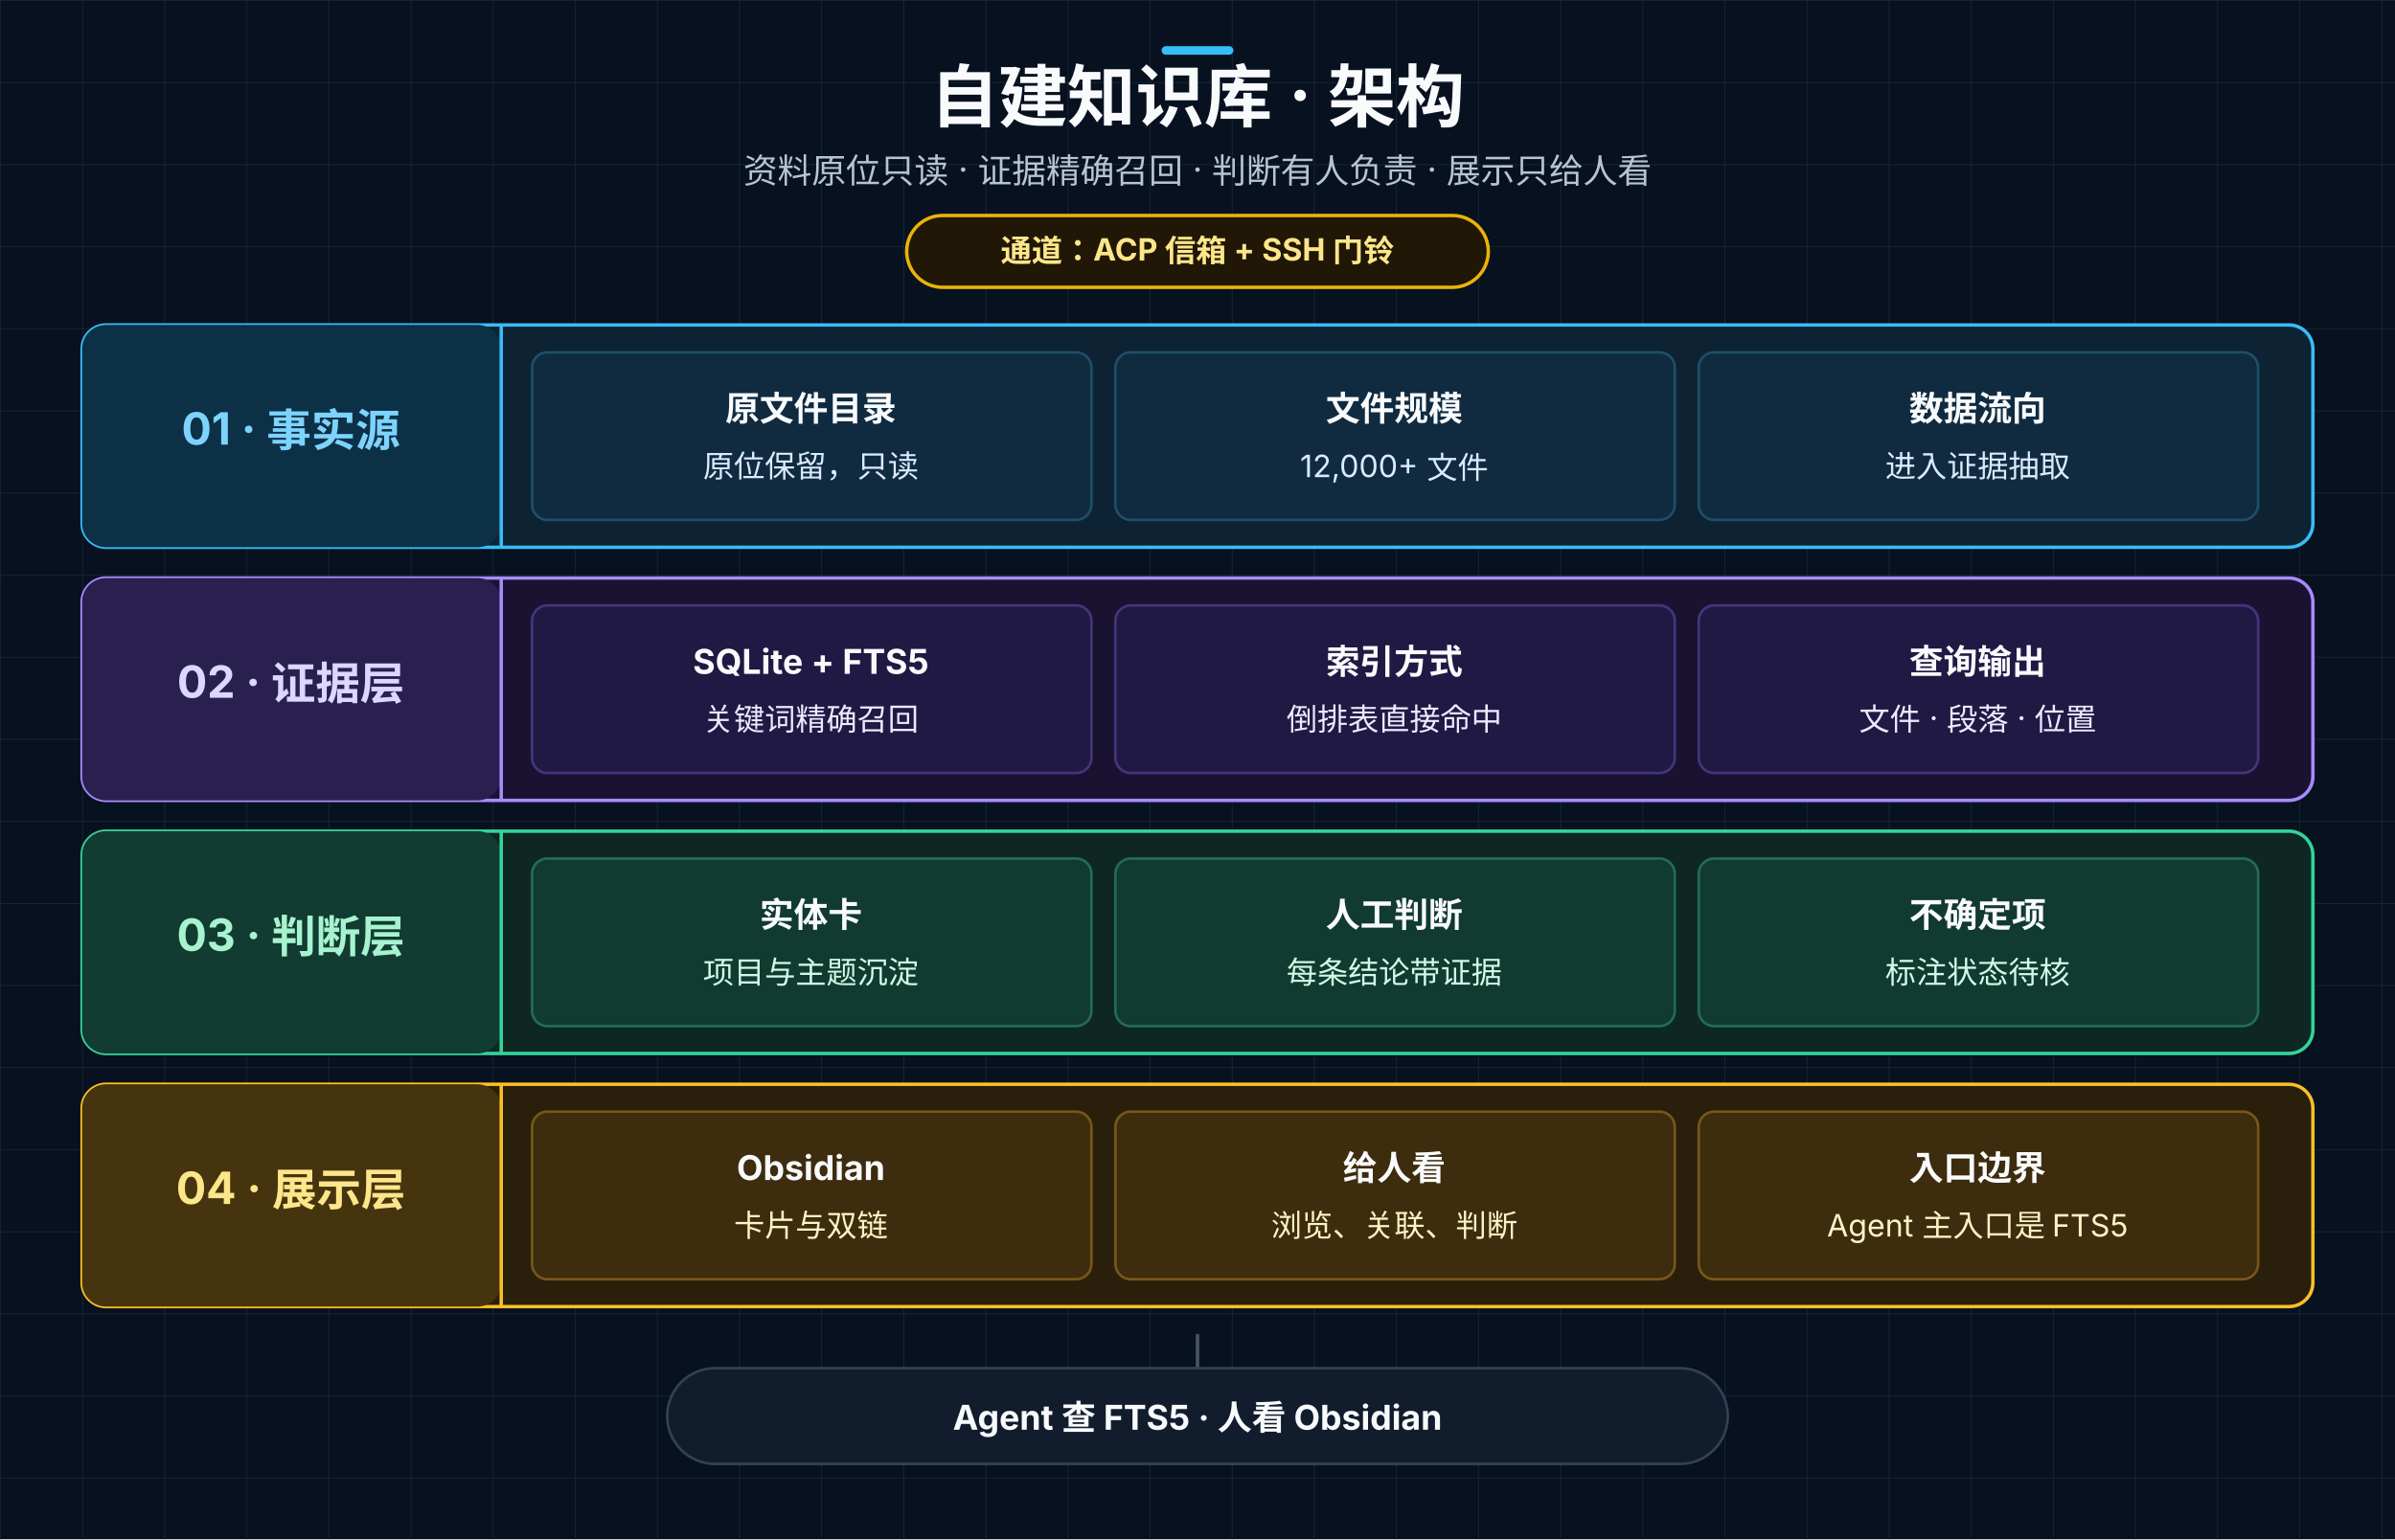
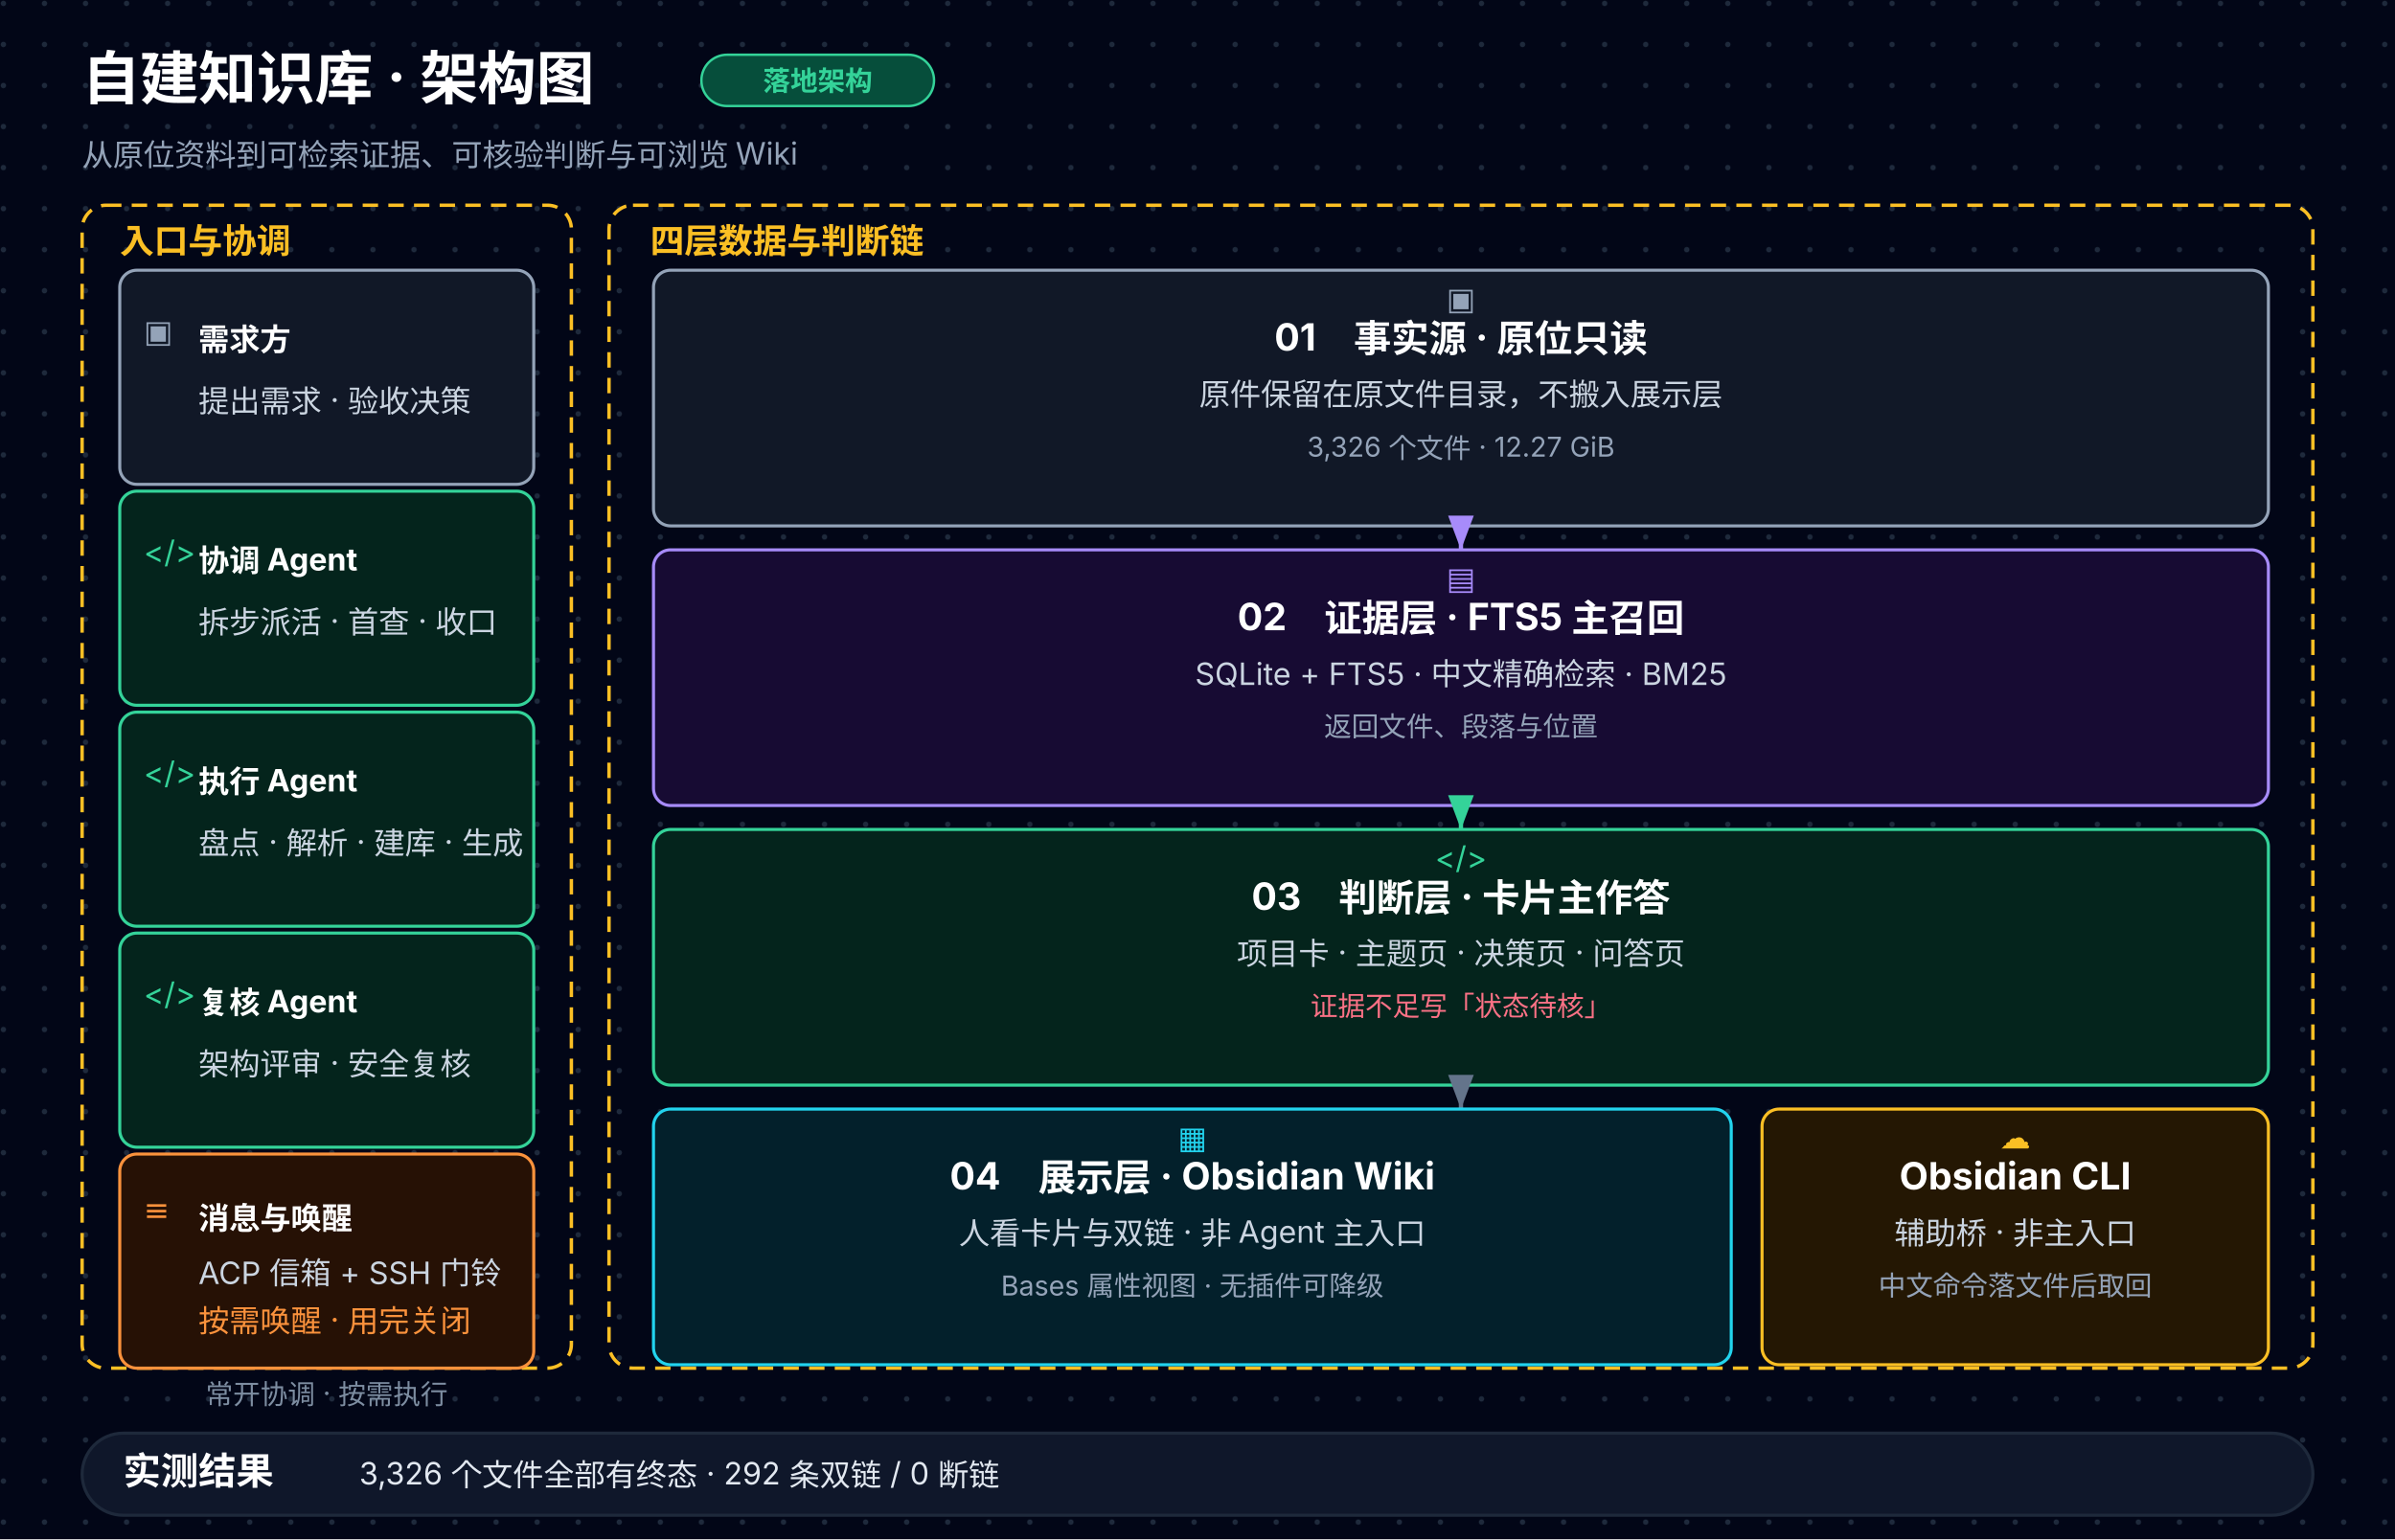
<svg xmlns="http://www.w3.org/2000/svg" width="1400" height="900" viewBox="0 0 1400 900" role="img" aria-labelledby="kb-title kb-desc" font-family="system-ui, -apple-system, 'PingFang SC', 'Hiragino Sans GB', 'Microsoft YaHei', sans-serif">
  <defs>
-     <pattern id="grid" width="48" height="48" patternUnits="userSpaceOnUse">
-       <path d="M48 0H0V48" fill="none" stroke="#162538" stroke-width="1" />
+     <pattern id="dots" width="24" height="24" patternUnits="userSpaceOnUse">
+       <circle cx="2" cy="2" r="1.6" fill="#1e293b" />
    </pattern>
+     <marker id="arrow" markerWidth="10" markerHeight="10" refX="8" refY="3" orient="auto" markerUnits="strokeWidth">
+       <path d="M0,0 L8,3 L0,6 Z" fill="#64748b" />
+     </marker>
+     <marker id="arrowG" markerWidth="10" markerHeight="10" refX="8" refY="3" orient="auto" markerUnits="strokeWidth">
+       <path d="M0,0 L8,3 L0,6 Z" fill="#34d399" />
+     </marker>
+     <marker id="arrowP" markerWidth="10" markerHeight="10" refX="8" refY="3" orient="auto" markerUnits="strokeWidth">
+       <path d="M0,0 L8,3 L0,6 Z" fill="#a78bfa" />
+     </marker>
  </defs>
-   <rect width="1400" height="900" fill="#07111f" />
-   <rect width="1400" height="900" fill="url(#grid)" />
-   <rect x="679" y="27" width="42" height="5" rx="2.5" fill="#38bdf8" />
-   <text x="700" y="71" text-anchor="middle" font-size="40" font-weight="700" fill="#f8fafc">自建知识库 · 架构</text>
-   <text x="700" y="107" text-anchor="middle" font-size="20" fill="#b6c4d3">资料原位只读 · 证据精确召回 · 判断有人负责 · 展示只给人看</text>
-   <rect x="530" y="126" width="340" height="42" rx="21" fill="#201707" stroke="#eab308" stroke-width="2" />
-   <text x="700" y="153" text-anchor="middle" font-size="18" font-weight="700" fill="#fde68a">通道：ACP 信箱 + SSH 门铃</text>
-   <g id="fact-source">
-     <rect x="48" y="190" width="1304" height="130" rx="14" fill="#0d2233" stroke="#38bdf8" stroke-width="2" />
-     <rect x="48" y="190" width="245" height="130" rx="14" fill="#0c3147" />
-     <path d="M293 190V320" stroke="#38bdf8" stroke-width="2" />
-     <text x="170" y="260" text-anchor="middle" font-size="26" font-weight="700" fill="#7dd3fc">01 · 事实源</text>
-     <rect x="311" y="206" width="327" height="98" rx="9" fill="#102b40" stroke="#1f4e69" stroke-width="1.5" />
-     <text x="474" y="246" text-anchor="middle" font-size="20" font-weight="700" fill="#f8fafc">原文件目录</text>
-     <text x="474" y="279" text-anchor="middle" font-size="18" fill="#dbeafe">原位保留，只读</text>
-     <rect x="652" y="206" width="327" height="98" rx="9" fill="#102b40" stroke="#1f4e69" stroke-width="1.5" />
-     <text x="815" y="246" text-anchor="middle" font-size="20" font-weight="700" fill="#f8fafc">文件规模</text>
-     <text x="815" y="279" text-anchor="middle" font-size="18" fill="#dbeafe">12,000+ 文件</text>
-     <rect x="993" y="206" width="327" height="98" rx="9" fill="#102b40" stroke="#1f4e69" stroke-width="1.5" />
-     <text x="1156" y="246" text-anchor="middle" font-size="20" font-weight="700" fill="#f8fafc">数据流向</text>
-     <text x="1156" y="279" text-anchor="middle" font-size="18" fill="#dbeafe">进入证据抽取</text>
-   </g>
-   <g id="evidence">
-     <rect x="48" y="338" width="1304" height="130" rx="14" fill="#191331" stroke="#a78bfa" stroke-width="2" />
-     <rect x="48" y="338" width="245" height="130" rx="14" fill="#2a2050" />
-     <path d="M293 338V468" stroke="#a78bfa" stroke-width="2" />
-     <text x="170" y="408" text-anchor="middle" font-size="26" font-weight="700" fill="#ddd6fe">02 · 证据层</text>
-     <rect x="311" y="354" width="327" height="98" rx="9" fill="#201944" stroke="#44357b" stroke-width="1.5" />
-     <text x="474" y="394" text-anchor="middle" font-size="20" font-weight="700" fill="#f8fafc">SQLite + FTS5</text>
-     <text x="474" y="427" text-anchor="middle" font-size="18" fill="#ede9fe">关键词精确召回</text>
-     <rect x="652" y="354" width="327" height="98" rx="9" fill="#201944" stroke="#44357b" stroke-width="1.5" />
-     <text x="815" y="394" text-anchor="middle" font-size="20" font-weight="700" fill="#f8fafc">索引方式</text>
-     <text x="815" y="427" text-anchor="middle" font-size="18" fill="#ede9fe">倒排表直接命中</text>
-     <rect x="993" y="354" width="327" height="98" rx="9" fill="#201944" stroke="#44357b" stroke-width="1.5" />
-     <text x="1156" y="394" text-anchor="middle" font-size="20" font-weight="700" fill="#f8fafc">查询输出</text>
-     <text x="1156" y="427" text-anchor="middle" font-size="18" fill="#ede9fe">文件 · 段落 · 位置</text>
-   </g>
-   <g id="judgment">
-     <rect x="48" y="486" width="1304" height="130" rx="14" fill="#0e2723" stroke="#34d399" stroke-width="2" />
-     <rect x="48" y="486" width="245" height="130" rx="14" fill="#123b31" />
-     <path d="M293 486V616" stroke="#34d399" stroke-width="2" />
-     <text x="170" y="556" text-anchor="middle" font-size="26" font-weight="700" fill="#a7f3d0">03 · 判断层</text>
-     <rect x="311" y="502" width="327" height="98" rx="9" fill="#113a31" stroke="#236b58" stroke-width="1.5" />
-     <text x="474" y="542" text-anchor="middle" font-size="20" font-weight="700" fill="#f8fafc">实体卡</text>
-     <text x="474" y="575" text-anchor="middle" font-size="18" fill="#d1fae5">项目与主题沉淀</text>
-     <rect x="652" y="502" width="327" height="98" rx="9" fill="#113a31" stroke="#236b58" stroke-width="1.5" />
-     <text x="815" y="542" text-anchor="middle" font-size="20" font-weight="700" fill="#f8fafc">人工判断</text>
-     <text x="815" y="575" text-anchor="middle" font-size="18" fill="#d1fae5">每条结论带证据</text>
-     <rect x="993" y="502" width="327" height="98" rx="9" fill="#113a31" stroke="#236b58" stroke-width="1.5" />
-     <text x="1156" y="542" text-anchor="middle" font-size="20" font-weight="700" fill="#f8fafc">不确定项</text>
-     <text x="1156" y="575" text-anchor="middle" font-size="18" fill="#d1fae5">标注状态待核</text>
-   </g>
-   <g id="display">
-     <rect x="48" y="634" width="1304" height="130" rx="14" fill="#291f0b" stroke="#fbbf24" stroke-width="2" />
-     <rect x="48" y="634" width="245" height="130" rx="14" fill="#46340e" />
-     <path d="M293 634V764" stroke="#fbbf24" stroke-width="2" />
-     <text x="170" y="704" text-anchor="middle" font-size="26" font-weight="700" fill="#fde68a">04 · 展示层</text>
-     <rect x="311" y="650" width="327" height="98" rx="9" fill="#3d2c0d" stroke="#76571a" stroke-width="1.5" />
-     <text x="474" y="690" text-anchor="middle" font-size="20" font-weight="700" fill="#f8fafc">Obsidian</text>
-     <text x="474" y="723" text-anchor="middle" font-size="18" fill="#fef3c7">卡片与双链</text>
-     <rect x="652" y="650" width="327" height="98" rx="9" fill="#3d2c0d" stroke="#76571a" stroke-width="1.5" />
-     <text x="815" y="690" text-anchor="middle" font-size="20" font-weight="700" fill="#f8fafc">给人看</text>
-     <text x="815" y="723" text-anchor="middle" font-size="18" fill="#fef3c7">浏览、关联、判断</text>
-     <rect x="993" y="650" width="327" height="98" rx="9" fill="#3d2c0d" stroke="#76571a" stroke-width="1.5" />
-     <text x="1156" y="690" text-anchor="middle" font-size="20" font-weight="700" fill="#f8fafc">入口边界</text>
-     <text x="1156" y="723" text-anchor="middle" font-size="18" fill="#fef3c7">Agent 主入口是 FTS5</text>
-   </g>
-   <line x1="700" y1="780" x2="700" y2="800" stroke="#475569" stroke-width="2" />
-   <rect x="390" y="800" width="620" height="56" rx="28" fill="#111c2d" stroke="#334155" stroke-width="1.5" />
-   <text x="700" y="836" text-anchor="middle" font-size="20" font-weight="700" fill="#f8fafc">Agent 查 FTS5 · 人看 Obsidian</text>
+   <rect width="1400" height="900" fill="#020617" />
+   <rect width="1400" height="900" fill="url(#dots)" />
+   <text x="48" y="58" font-size="34" font-weight="700" fill="#ffffff">自建知识库 · 架构图</text>
+   <rect x="410" y="32" width="136" height="30" rx="15" fill="#064e3b" stroke="#34d399" stroke-width="1.4" />
+   <text x="478" y="53" text-anchor="middle" font-size="16" font-weight="700" fill="#34d399">落地架构</text>
+   <text x="48" y="97" font-size="18" fill="#94a3b8">从原位资料到可检索证据、可核验判断与可浏览 Wiki</text>
+   <rect x="48" y="120" width="286" height="680" rx="14" fill="none" stroke="#fbbf24" stroke-width="2" stroke-dasharray="9 6" />
+   <text x="70" y="148" font-size="20" font-weight="700" fill="#fbbf24">入口与协调</text>
+   <rect x="70" y="158" width="242" height="125.2" rx="10" fill="#111827" stroke="#94a3b8" stroke-width="1.8" />
+   <text x="84" y="200" font-size="18" fill="#94a3b8">▣</text>
+   <text x="116" y="205" font-size="18" font-weight="700" fill="#ffffff">需求方</text>
+   <text x="116" y="241" font-size="18" fill="#cbd5e1">提出需求 · 验收决策</text>
+   <rect x="70" y="287.2" width="242" height="125.2" rx="10" fill="#04241c" stroke="#34d399" stroke-width="1.8" />
+   <text x="84" y="329.2" font-size="18" fill="#34d399">&lt;/&gt;</text>
+   <text x="116" y="334.2" font-size="18" font-weight="700" fill="#ffffff">协调 Agent</text>
+   <text x="116" y="370.2" font-size="18" fill="#cbd5e1">拆步派活 · 首查 · 收口</text>
+   <rect x="70" y="416.4" width="242" height="125.2" rx="10" fill="#04241c" stroke="#34d399" stroke-width="1.8" />
+   <text x="84" y="458.4" font-size="18" fill="#34d399">&lt;/&gt;</text>
+   <text x="116" y="463.4" font-size="18" font-weight="700" fill="#ffffff">执行 Agent</text>
+   <text x="116" y="499.4" font-size="18" fill="#cbd5e1">盘点 · 解析 · 建库 · 生成</text>
+   <rect x="70" y="545.6" width="242" height="125.2" rx="10" fill="#04241c" stroke="#34d399" stroke-width="1.8" />
+   <text x="84" y="587.6" font-size="18" fill="#34d399">&lt;/&gt;</text>
+   <text x="116" y="592.6" font-size="18" font-weight="700" fill="#ffffff">复核 Agent</text>
+   <text x="116" y="628.6" font-size="18" fill="#cbd5e1">架构评审 · 安全复核</text>
+   <rect x="70" y="674.8" width="242" height="125.2" rx="10" fill="#261105" stroke="#fb923c" stroke-width="1.8" />
+   <text x="84" y="713.8" font-size="18" fill="#fb923c">≡</text>
+   <text x="116" y="718.8" font-size="18" font-weight="700" fill="#ffffff">消息与唤醒</text>
+   <text x="116" y="750.8" font-size="18" fill="#cbd5e1">ACP 信箱 + SSH 门铃</text>
+   <text x="116" y="778.8" font-size="18" fill="#fb923c">按需唤醒 · 用完关闭</text>
+   <text x="191" y="821" text-anchor="middle" font-size="16" fill="#7d8da1">常开协调 · 按需执行</text>
+   <rect x="356" y="120" width="996" height="680" rx="14" fill="none" stroke="#fbbf24" stroke-width="2" stroke-dasharray="9 6" />
+   <text x="380" y="148" font-size="20" font-weight="700" fill="#fbbf24">四层数据与判断链</text>
+   <rect x="382" y="158" width="944" height="149.5" rx="10" fill="#111827" stroke="#94a3b8" stroke-width="1.8" />
+   <text x="854" y="181" text-anchor="middle" font-size="18" fill="#94a3b8">▣</text>
+   <text x="854" y="205" text-anchor="middle" font-size="22" font-weight="700" fill="#ffffff">01　事实源 · 原位只读</text>
+   <text x="854" y="237" text-anchor="middle" font-size="18" fill="#cbd5e1">原件保留在原文件目录，不搬入展示层</text>
+   <text x="854" y="267" text-anchor="middle" font-size="16" fill="#94a3b8">3,326 个文件 · 12.27 GiB</text>
+   <line x1="854" y1="307.5" x2="854" y2="321.5" stroke="#a78bfa" stroke-width="2.5" marker-end="url(#arrowP)" />
+   <rect x="382" y="321.5" width="944" height="149.5" rx="10" fill="#170b33" stroke="#a78bfa" stroke-width="1.8" />
+   <text x="854" y="344.5" text-anchor="middle" font-size="18" fill="#a78bfa">▤</text>
+   <text x="854" y="368.5" text-anchor="middle" font-size="22" font-weight="700" fill="#ffffff">02　证据层 · FTS5 主召回</text>
+   <text x="854" y="400.5" text-anchor="middle" font-size="18" fill="#cbd5e1">SQLite + FTS5 · 中文精确检索 · BM25</text>
+   <text x="854" y="430.5" text-anchor="middle" font-size="16" fill="#94a3b8">返回文件、段落与位置</text>
+   <line x1="854" y1="471" x2="854" y2="485" stroke="#34d399" stroke-width="2.5" marker-end="url(#arrowG)" />
+   <rect x="382" y="485" width="944" height="149.5" rx="10" fill="#04241c" stroke="#34d399" stroke-width="1.8" />
+   <text x="854" y="508" text-anchor="middle" font-size="18" fill="#34d399">&lt;/&gt;</text>
+   <text x="854" y="532" text-anchor="middle" font-size="22" font-weight="700" fill="#ffffff">03　判断层 · 卡片主作答</text>
+   <text x="854" y="564" text-anchor="middle" font-size="18" fill="#cbd5e1">项目卡 · 主题页 · 决策页 · 问答页</text>
+   <text x="854" y="594" text-anchor="middle" font-size="16" fill="#fb7185">证据不足写「状态待核」</text>
+   <line x1="854" y1="634.5" x2="854" y2="648.5" stroke="#64748b" stroke-width="2.5" marker-end="url(#arrow)" />
+   <rect x="382" y="648.5" width="630" height="149.5" rx="10" fill="#03202b" stroke="#22d3ee" stroke-width="1.8" />
+   <text x="697" y="671.5" text-anchor="middle" font-size="18" fill="#22d3ee">▦</text>
+   <text x="697" y="695.5" text-anchor="middle" font-size="22" font-weight="700" fill="#ffffff">04　展示层 · Obsidian Wiki</text>
+   <text x="697" y="727.5" text-anchor="middle" font-size="18" fill="#cbd5e1">人看卡片与双链 · 非 Agent 主入口</text>
+   <text x="697" y="757.5" text-anchor="middle" font-size="16" fill="#94a3b8">Bases 属性视图 · 无插件可降级</text>
+   <rect x="1030" y="648.5" width="296" height="149.5" rx="10" fill="#241703" stroke="#fbbf24" stroke-width="1.8" />
+   <text x="1178" y="671.5" text-anchor="middle" font-size="18" fill="#fbbf24">☁</text>
+   <text x="1178" y="695.5" text-anchor="middle" font-size="22" font-weight="700" fill="#ffffff">Obsidian CLI</text>
+   <text x="1178" y="727.5" text-anchor="middle" font-size="18" fill="#cbd5e1">辅助桥 · 非主入口</text>
+   <text x="1178" y="757.5" text-anchor="middle" font-size="16" fill="#94a3b8">中文命令落文件后取回</text>
+   <rect x="48" y="838" width="1304" height="48" rx="24" fill="#0f172a" stroke="#1e293b" stroke-width="1.8" />
+   <text x="72" y="868" font-size="22" font-weight="700" fill="#ffffff">实测结果</text>
+   <text x="210" y="868" font-size="18" fill="#e2e8f0">3,326 个文件全部有终态 · 292 条双链 / 0 断链</text>
</svg>
